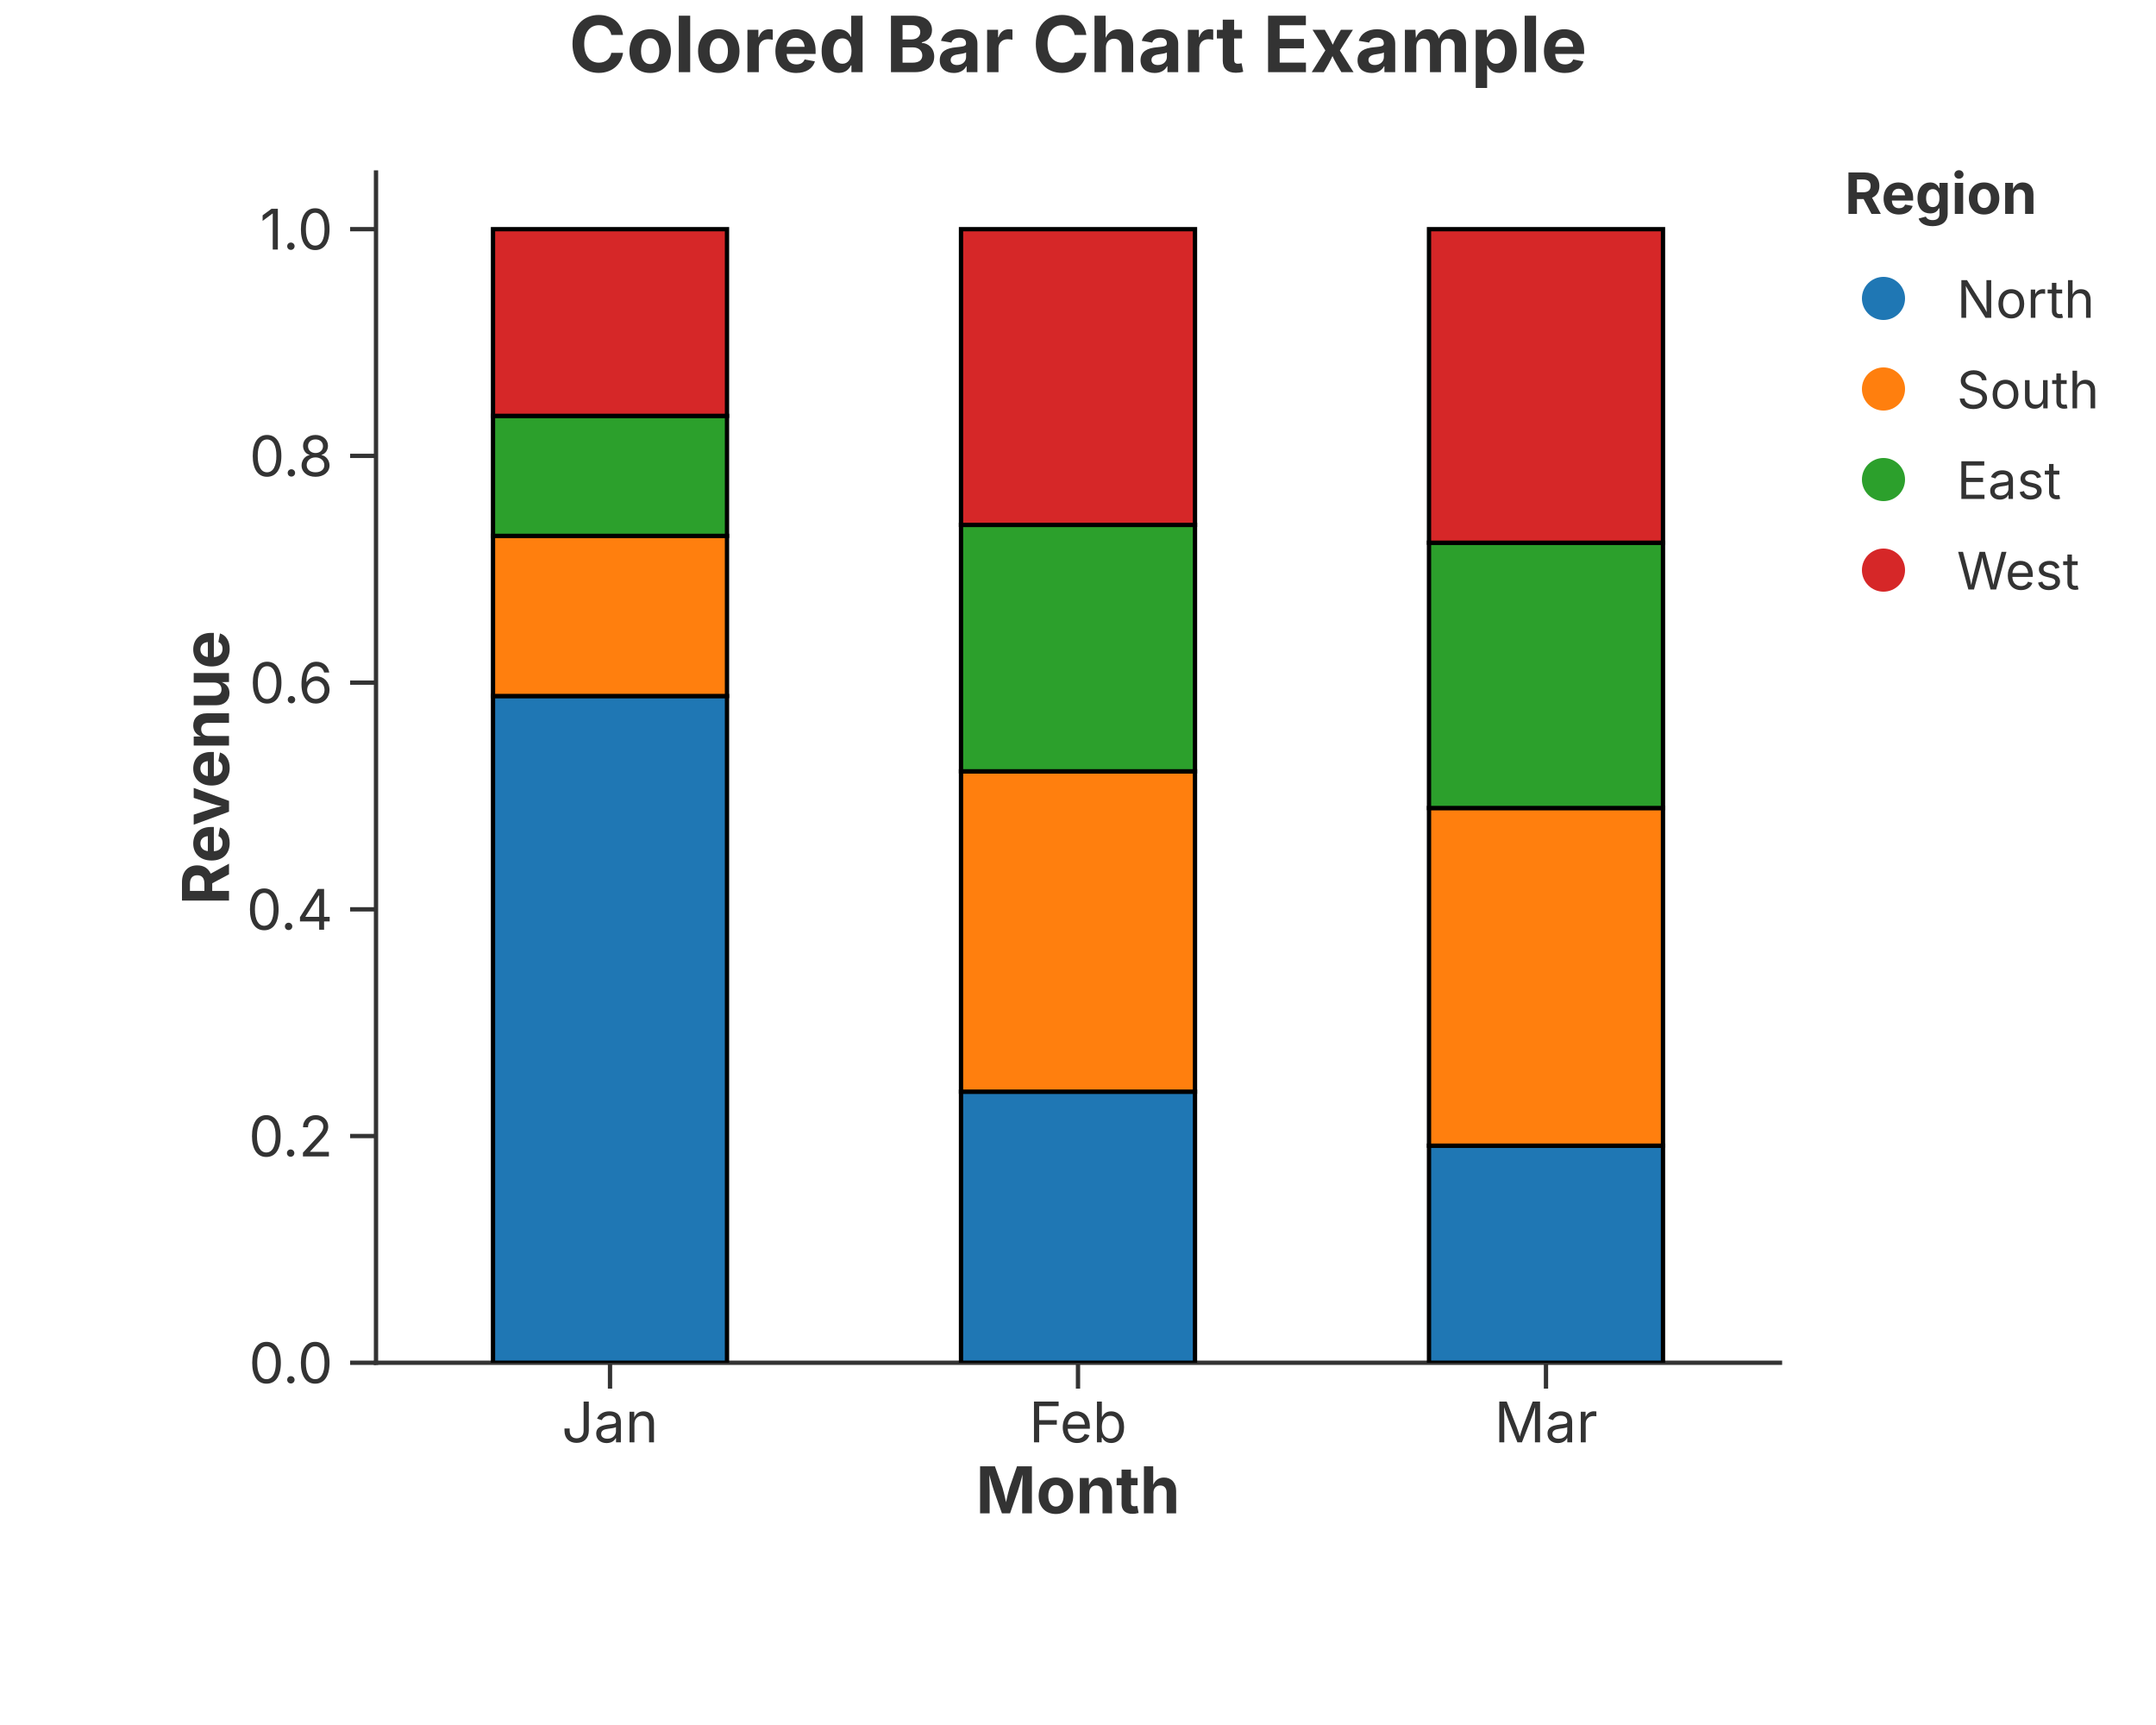
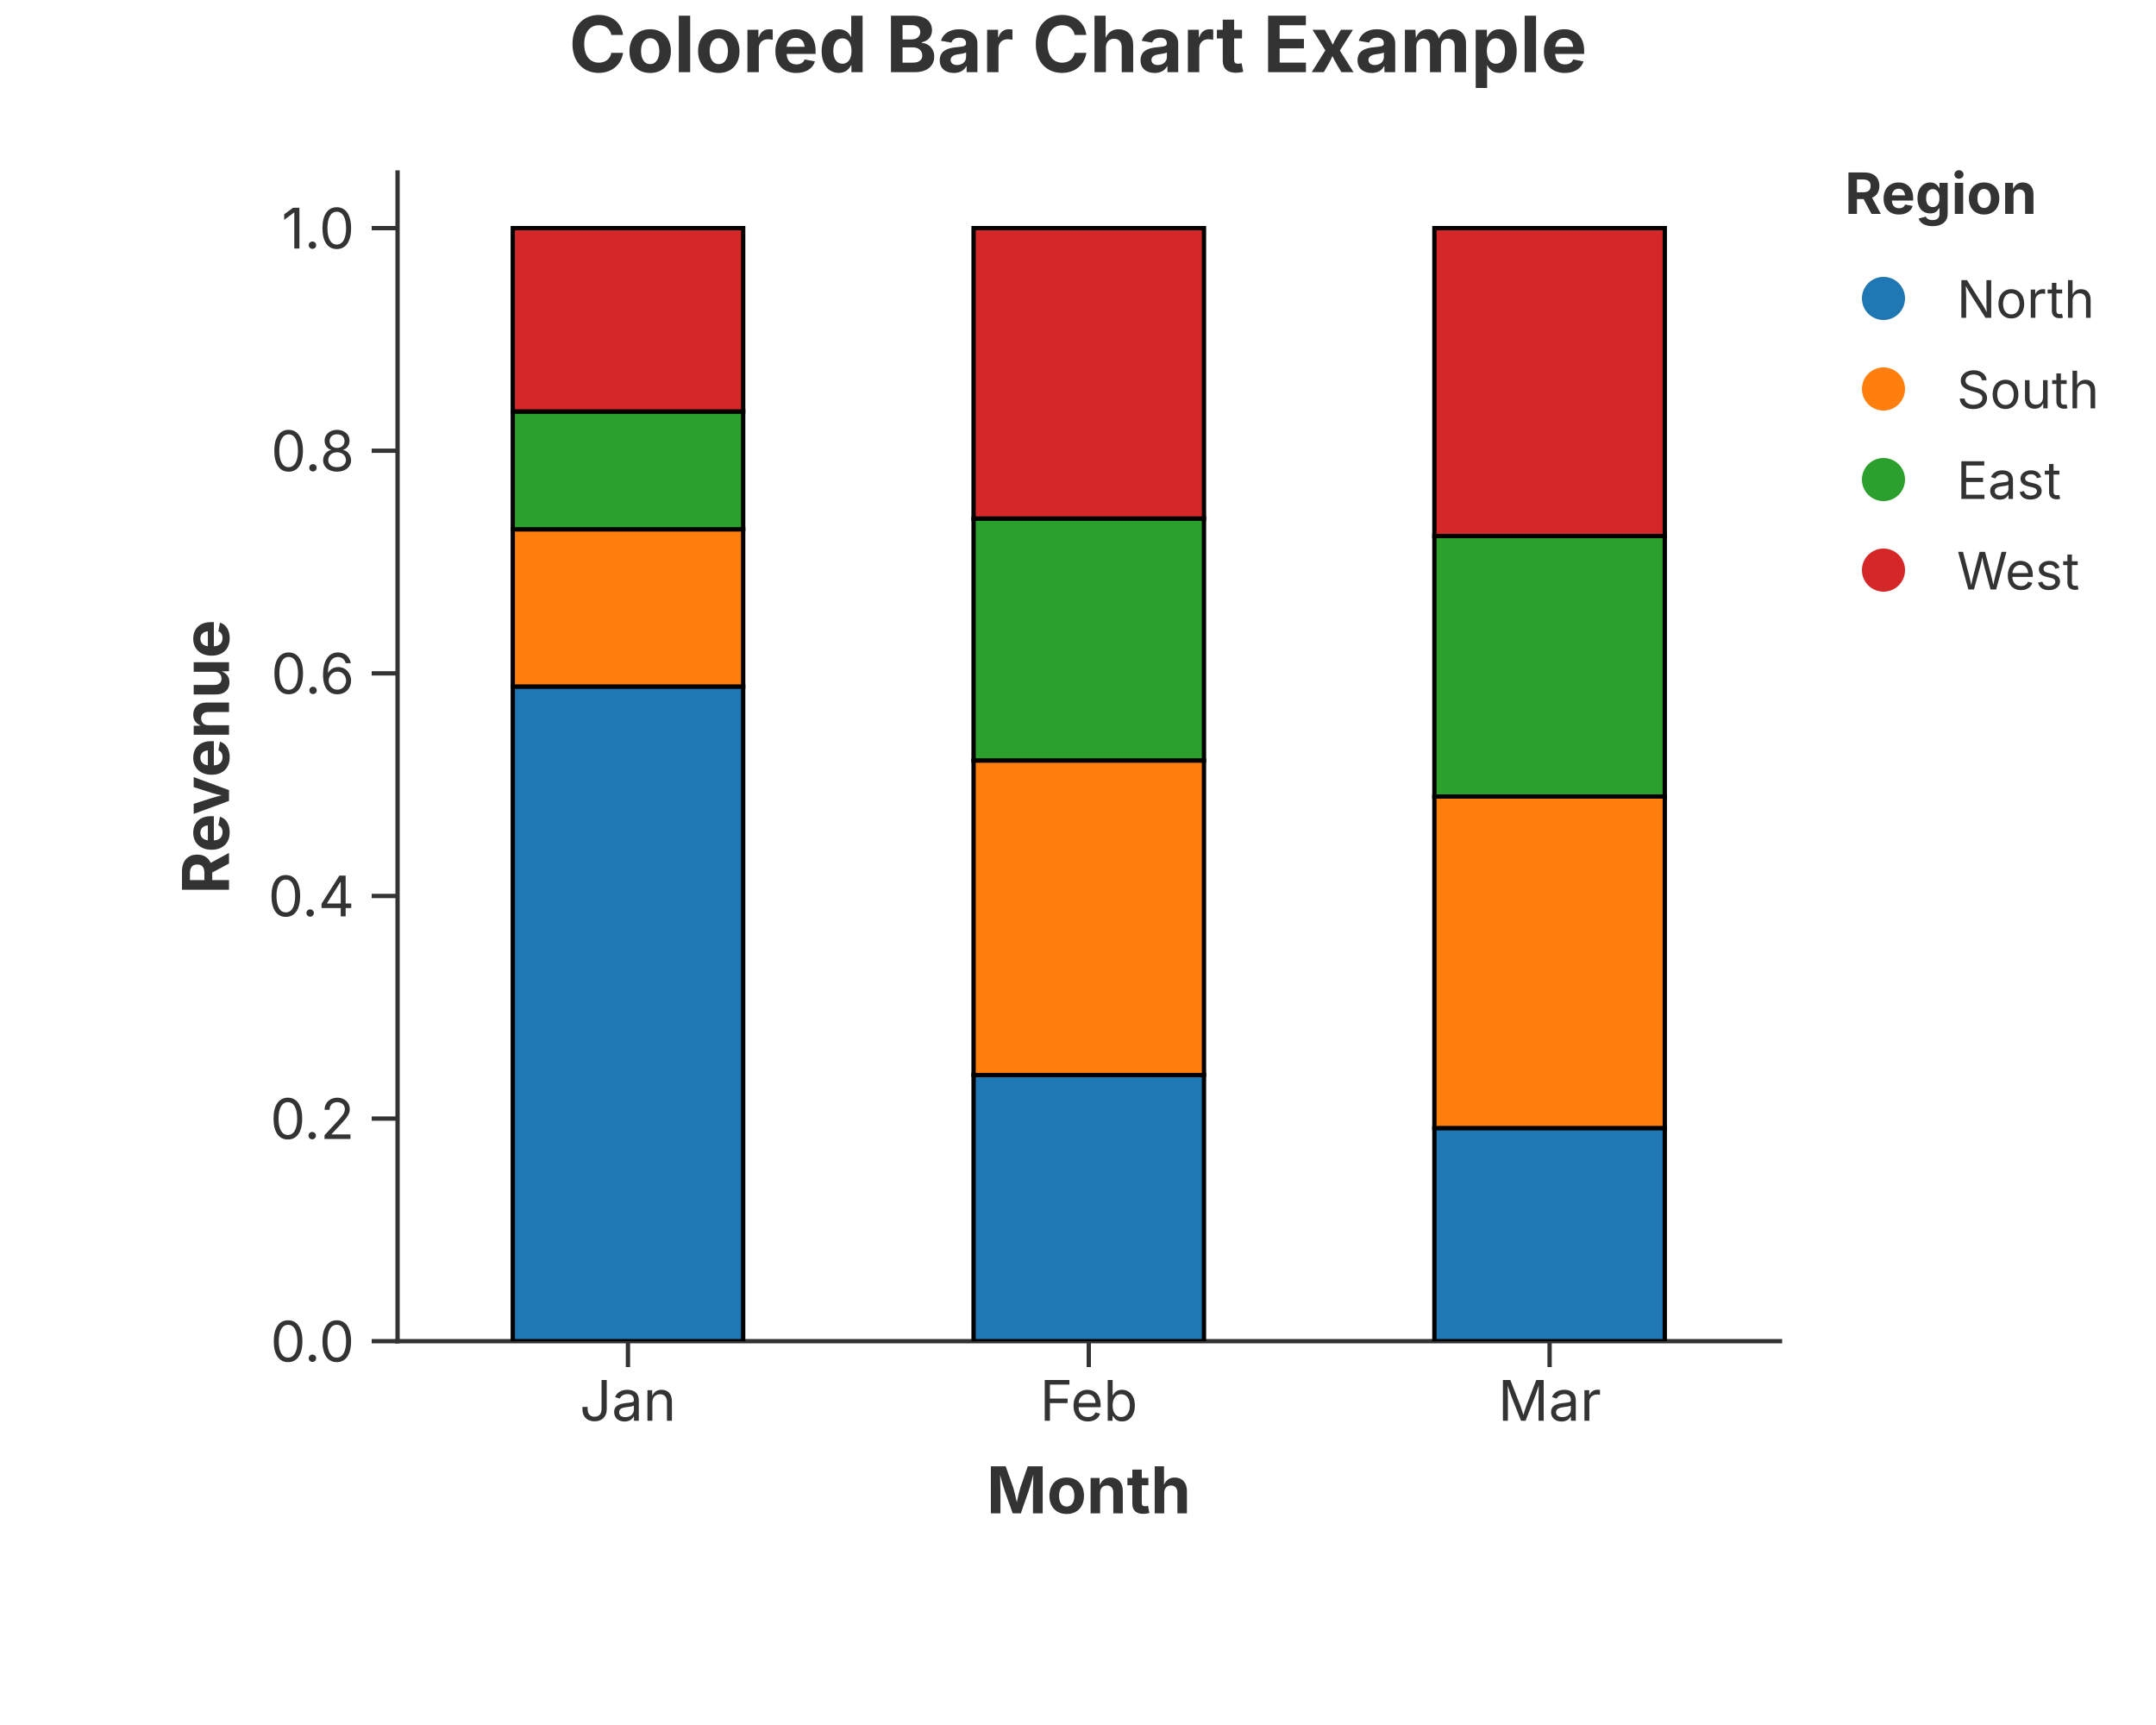
<svg xmlns="http://www.w3.org/2000/svg" width="500" height="400" viewBox="0 0 500 400">
  <rect width="100%" height="100%" fill="rgba(255,255,255,1.000)" />
  <text x="250.00" y="10.00" text-anchor="middle" dominant-baseline="middle" font-family="Inter, -apple-system, BlinkMacSystemFont, 'Segoe UI', Roboto, Helvetica, Arial, 'PingFang SC', 'Microsoft YaHei', Ubuntu, Cantarell, 'Noto Sans', sans-serif" font-size="18" fill="rgba(51,51,51,1.000)" font-weight="bold">Colored Bar Chart Example</text>
-   <line x1="87.20" y1="316.00" x2="412.80" y2="316.00" stroke="rgba(51,51,51,1.000)" stroke-width="1" stroke-linecap="square" />
-   <line x1="141.47" y1="316.00" x2="141.47" y2="322.00" stroke="rgba(51,51,51,1.000)" stroke-width="1.0" />
-   <text x="141.47" y="325.00" font-size="13" font-family="Inter, -apple-system, BlinkMacSystemFont, 'Segoe UI', Roboto, Helvetica, Arial, 'PingFang SC', 'Microsoft YaHei', Ubuntu, Cantarell, 'Noto Sans', sans-serif" fill="rgba(51,51,51,1.000)" text-anchor="middle" dominant-baseline="hanging">Jan</text>
-   <line x1="250.00" y1="316.00" x2="250.00" y2="322.00" stroke="rgba(51,51,51,1.000)" stroke-width="1.0" />
-   <text x="250.00" y="325.00" font-size="13" font-family="Inter, -apple-system, BlinkMacSystemFont, 'Segoe UI', Roboto, Helvetica, Arial, 'PingFang SC', 'Microsoft YaHei', Ubuntu, Cantarell, 'Noto Sans', sans-serif" fill="rgba(51,51,51,1.000)" text-anchor="middle" dominant-baseline="hanging">Feb</text>
-   <line x1="358.53" y1="316.00" x2="358.53" y2="322.00" stroke="rgba(51,51,51,1.000)" stroke-width="1.0" />
-   <text x="358.53" y="325.00" font-size="13" font-family="Inter, -apple-system, BlinkMacSystemFont, 'Segoe UI', Roboto, Helvetica, Arial, 'PingFang SC', 'Microsoft YaHei', Ubuntu, Cantarell, 'Noto Sans', sans-serif" fill="rgba(51,51,51,1.000)" text-anchor="middle" dominant-baseline="hanging">Mar</text>
-   <text x="250.00" y="340.00" text-anchor="middle" font-size="15" font-family="Inter, -apple-system, BlinkMacSystemFont, 'Segoe UI', Roboto, Helvetica, Arial, 'PingFang SC', 'Microsoft YaHei', Ubuntu, Cantarell, 'Noto Sans', sans-serif" fill="rgba(51,51,51,1.000)" font-weight="bold" dominant-baseline="hanging">Month</text>
-   <line x1="87.20" y1="40.00" x2="87.20" y2="316.00" stroke="rgba(51,51,51,1.000)" stroke-width="1" stroke-linecap="square" />
-   <line x1="87.20" y1="316.00" x2="81.20" y2="316.00" stroke="rgba(51,51,51,1.000)" stroke-width="1.0" />
-   <text x="77.20" y="316.00" font-size="13" font-family="Inter, -apple-system, BlinkMacSystemFont, 'Segoe UI', Roboto, Helvetica, Arial, 'PingFang SC', 'Microsoft YaHei', Ubuntu, Cantarell, 'Noto Sans', sans-serif" fill="rgba(51,51,51,1.000)" text-anchor="end" dominant-baseline="central">0.0</text>
-   <line x1="87.20" y1="263.43" x2="81.20" y2="263.43" stroke="rgba(51,51,51,1.000)" stroke-width="1.0" />
-   <text x="77.20" y="263.43" font-size="13" font-family="Inter, -apple-system, BlinkMacSystemFont, 'Segoe UI', Roboto, Helvetica, Arial, 'PingFang SC', 'Microsoft YaHei', Ubuntu, Cantarell, 'Noto Sans', sans-serif" fill="rgba(51,51,51,1.000)" text-anchor="end" dominant-baseline="central">0.2</text>
-   <line x1="87.20" y1="210.86" x2="81.20" y2="210.86" stroke="rgba(51,51,51,1.000)" stroke-width="1.0" />
-   <text x="77.20" y="210.86" font-size="13" font-family="Inter, -apple-system, BlinkMacSystemFont, 'Segoe UI', Roboto, Helvetica, Arial, 'PingFang SC', 'Microsoft YaHei', Ubuntu, Cantarell, 'Noto Sans', sans-serif" fill="rgba(51,51,51,1.000)" text-anchor="end" dominant-baseline="central">0.4</text>
-   <line x1="87.20" y1="158.29" x2="81.20" y2="158.29" stroke="rgba(51,51,51,1.000)" stroke-width="1.0" />
-   <text x="77.20" y="158.29" font-size="13" font-family="Inter, -apple-system, BlinkMacSystemFont, 'Segoe UI', Roboto, Helvetica, Arial, 'PingFang SC', 'Microsoft YaHei', Ubuntu, Cantarell, 'Noto Sans', sans-serif" fill="rgba(51,51,51,1.000)" text-anchor="end" dominant-baseline="central">0.6</text>
-   <line x1="87.20" y1="105.71" x2="81.20" y2="105.71" stroke="rgba(51,51,51,1.000)" stroke-width="1.0" />
-   <text x="77.20" y="105.71" font-size="13" font-family="Inter, -apple-system, BlinkMacSystemFont, 'Segoe UI', Roboto, Helvetica, Arial, 'PingFang SC', 'Microsoft YaHei', Ubuntu, Cantarell, 'Noto Sans', sans-serif" fill="rgba(51,51,51,1.000)" text-anchor="end" dominant-baseline="central">0.8</text>
-   <line x1="87.20" y1="53.14" x2="81.20" y2="53.14" stroke="rgba(51,51,51,1.000)" stroke-width="1.0" />
-   <text x="77.20" y="53.14" font-size="13" font-family="Inter, -apple-system, BlinkMacSystemFont, 'Segoe UI', Roboto, Helvetica, Arial, 'PingFang SC', 'Microsoft YaHei', Ubuntu, Cantarell, 'Noto Sans', sans-serif" fill="rgba(51,51,51,1.000)" text-anchor="end" dominant-baseline="central">1.0</text>
-   <text x="47.50" y="178.00" text-anchor="middle" font-size="15" font-family="Inter, -apple-system, BlinkMacSystemFont, 'Segoe UI', Roboto, Helvetica, Arial, 'PingFang SC', 'Microsoft YaHei', Ubuntu, Cantarell, 'Noto Sans', sans-serif" fill="rgba(51,51,51,1.000)" font-weight="bold" transform="rotate(-90, 47.50, 178.00)" dominant-baseline="middle">Revenue</text>
+   <line x1="92.20" y1="311.00" x2="412.80" y2="311.00" stroke="rgba(51,51,51,1.000)" stroke-width="1" stroke-linecap="square" />
+   <line x1="145.63" y1="311.00" x2="145.63" y2="317.00" stroke="rgba(51,51,51,1.000)" stroke-width="1.0" />
+   <text x="145.63" y="320.00" font-size="13" font-family="Inter, -apple-system, BlinkMacSystemFont, 'Segoe UI', Roboto, Helvetica, Arial, 'PingFang SC', 'Microsoft YaHei', Ubuntu, Cantarell, 'Noto Sans', sans-serif" fill="rgba(51,51,51,1.000)" text-anchor="middle" dominant-baseline="hanging">Jan</text>
+   <line x1="252.50" y1="311.00" x2="252.50" y2="317.00" stroke="rgba(51,51,51,1.000)" stroke-width="1.0" />
+   <text x="252.50" y="320.00" font-size="13" font-family="Inter, -apple-system, BlinkMacSystemFont, 'Segoe UI', Roboto, Helvetica, Arial, 'PingFang SC', 'Microsoft YaHei', Ubuntu, Cantarell, 'Noto Sans', sans-serif" fill="rgba(51,51,51,1.000)" text-anchor="middle" dominant-baseline="hanging">Feb</text>
+   <line x1="359.37" y1="311.00" x2="359.37" y2="317.00" stroke="rgba(51,51,51,1.000)" stroke-width="1.0" />
+   <text x="359.37" y="320.00" font-size="13" font-family="Inter, -apple-system, BlinkMacSystemFont, 'Segoe UI', Roboto, Helvetica, Arial, 'PingFang SC', 'Microsoft YaHei', Ubuntu, Cantarell, 'Noto Sans', sans-serif" fill="rgba(51,51,51,1.000)" text-anchor="middle" dominant-baseline="hanging">Mar</text>
+   <text x="252.50" y="340.00" text-anchor="middle" font-size="15" font-family="Inter, -apple-system, BlinkMacSystemFont, 'Segoe UI', Roboto, Helvetica, Arial, 'PingFang SC', 'Microsoft YaHei', Ubuntu, Cantarell, 'Noto Sans', sans-serif" fill="rgba(51,51,51,1.000)" font-weight="bold" dominant-baseline="hanging">Month</text>
+   <line x1="92.20" y1="40.00" x2="92.20" y2="311.00" stroke="rgba(51,51,51,1.000)" stroke-width="1" stroke-linecap="square" />
+   <line x1="92.20" y1="311.00" x2="86.20" y2="311.00" stroke="rgba(51,51,51,1.000)" stroke-width="1.0" />
+   <text x="82.20" y="311.00" font-size="13" font-family="Inter, -apple-system, BlinkMacSystemFont, 'Segoe UI', Roboto, Helvetica, Arial, 'PingFang SC', 'Microsoft YaHei', Ubuntu, Cantarell, 'Noto Sans', sans-serif" fill="rgba(51,51,51,1.000)" text-anchor="end" dominant-baseline="central">0.0</text>
+   <line x1="92.20" y1="259.38" x2="86.20" y2="259.38" stroke="rgba(51,51,51,1.000)" stroke-width="1.0" />
+   <text x="82.20" y="259.38" font-size="13" font-family="Inter, -apple-system, BlinkMacSystemFont, 'Segoe UI', Roboto, Helvetica, Arial, 'PingFang SC', 'Microsoft YaHei', Ubuntu, Cantarell, 'Noto Sans', sans-serif" fill="rgba(51,51,51,1.000)" text-anchor="end" dominant-baseline="central">0.2</text>
+   <line x1="92.20" y1="207.76" x2="86.20" y2="207.76" stroke="rgba(51,51,51,1.000)" stroke-width="1.0" />
+   <text x="82.20" y="207.76" font-size="13" font-family="Inter, -apple-system, BlinkMacSystemFont, 'Segoe UI', Roboto, Helvetica, Arial, 'PingFang SC', 'Microsoft YaHei', Ubuntu, Cantarell, 'Noto Sans', sans-serif" fill="rgba(51,51,51,1.000)" text-anchor="end" dominant-baseline="central">0.4</text>
+   <line x1="92.20" y1="156.14" x2="86.20" y2="156.14" stroke="rgba(51,51,51,1.000)" stroke-width="1.0" />
+   <text x="82.20" y="156.14" font-size="13" font-family="Inter, -apple-system, BlinkMacSystemFont, 'Segoe UI', Roboto, Helvetica, Arial, 'PingFang SC', 'Microsoft YaHei', Ubuntu, Cantarell, 'Noto Sans', sans-serif" fill="rgba(51,51,51,1.000)" text-anchor="end" dominant-baseline="central">0.6</text>
+   <line x1="92.20" y1="104.52" x2="86.20" y2="104.52" stroke="rgba(51,51,51,1.000)" stroke-width="1.0" />
+   <text x="82.20" y="104.52" font-size="13" font-family="Inter, -apple-system, BlinkMacSystemFont, 'Segoe UI', Roboto, Helvetica, Arial, 'PingFang SC', 'Microsoft YaHei', Ubuntu, Cantarell, 'Noto Sans', sans-serif" fill="rgba(51,51,51,1.000)" text-anchor="end" dominant-baseline="central">0.8</text>
+   <line x1="92.20" y1="52.90" x2="86.20" y2="52.90" stroke="rgba(51,51,51,1.000)" stroke-width="1.0" />
+   <text x="82.20" y="52.90" font-size="13" font-family="Inter, -apple-system, BlinkMacSystemFont, 'Segoe UI', Roboto, Helvetica, Arial, 'PingFang SC', 'Microsoft YaHei', Ubuntu, Cantarell, 'Noto Sans', sans-serif" fill="rgba(51,51,51,1.000)" text-anchor="end" dominant-baseline="central">1.0</text>
+   <text x="47.50" y="175.50" text-anchor="middle" font-size="15" font-family="Inter, -apple-system, BlinkMacSystemFont, 'Segoe UI', Roboto, Helvetica, Arial, 'PingFang SC', 'Microsoft YaHei', Ubuntu, Cantarell, 'Noto Sans', sans-serif" fill="rgba(51,51,51,1.000)" font-weight="bold" transform="rotate(-90, 47.50, 175.50)" dominant-baseline="middle">Revenue</text>
  <defs>
    <clipPath id="plot-clip-area">
-       <rect x="87.200" y="40.000" width="325.600" height="276.000" />
+       <rect x="92.200" y="40.000" width="320.600" height="271.000" />
    </clipPath>
  </defs>
-   <polygon points="114.333,316.000 114.333,161.396 168.600,161.396 168.600,316.000" fill="rgba(31,119,180,1.000)" stroke="rgba(0,0,0,1.000)" stroke-width="1.000" fill-opacity="1.000" stroke-opacity="1.000" clip-path="url(#plot-clip-area)" />
-   <polygon points="222.867,316.000 222.867,253.143 277.133,253.143 277.133,316.000" fill="rgba(31,119,180,1.000)" stroke="rgba(0,0,0,1.000)" stroke-width="1.000" fill-opacity="1.000" stroke-opacity="1.000" clip-path="url(#plot-clip-area)" />
-   <polygon points="331.400,316.000 331.400,265.666 385.667,265.666 385.667,316.000" fill="rgba(31,119,180,1.000)" stroke="rgba(0,0,0,1.000)" stroke-width="1.000" fill-opacity="1.000" stroke-opacity="1.000" clip-path="url(#plot-clip-area)" />
-   <polygon points="114.333,161.396 114.333,124.261 168.600,124.261 168.600,161.396" fill="rgba(255,127,14,1.000)" stroke="rgba(0,0,0,1.000)" stroke-width="1.000" fill-opacity="1.000" stroke-opacity="1.000" clip-path="url(#plot-clip-area)" />
-   <polygon points="222.867,253.143 222.867,178.857 277.133,178.857 277.133,253.143" fill="rgba(255,127,14,1.000)" stroke="rgba(0,0,0,1.000)" stroke-width="1.000" fill-opacity="1.000" stroke-opacity="1.000" clip-path="url(#plot-clip-area)" />
-   <polygon points="331.400,265.666 331.400,187.368 385.667,187.368 385.667,265.666" fill="rgba(255,127,14,1.000)" stroke="rgba(0,0,0,1.000)" stroke-width="1.000" fill-opacity="1.000" stroke-opacity="1.000" clip-path="url(#plot-clip-area)" />
-   <polygon points="114.333,124.261 114.333,96.432 168.600,96.432 168.600,124.261" fill="rgba(44,160,44,1.000)" stroke="rgba(0,0,0,1.000)" stroke-width="1.000" fill-opacity="1.000" stroke-opacity="1.000" clip-path="url(#plot-clip-area)" />
-   <polygon points="222.867,178.857 222.867,121.714 277.133,121.714 277.133,178.857" fill="rgba(44,160,44,1.000)" stroke="rgba(0,0,0,1.000)" stroke-width="1.000" fill-opacity="1.000" stroke-opacity="1.000" clip-path="url(#plot-clip-area)" />
-   <polygon points="331.400,187.368 331.400,125.848 385.667,125.848 385.667,187.368" fill="rgba(44,160,44,1.000)" stroke="rgba(0,0,0,1.000)" stroke-width="1.000" fill-opacity="1.000" stroke-opacity="1.000" clip-path="url(#plot-clip-area)" />
-   <polygon points="114.333,96.432 114.333,53.143 168.600,53.143 168.600,96.432" fill="rgba(214,39,40,1.000)" stroke="rgba(0,0,0,1.000)" stroke-width="1.000" fill-opacity="1.000" stroke-opacity="1.000" clip-path="url(#plot-clip-area)" />
-   <polygon points="222.867,121.714 222.867,53.143 277.133,53.143 277.133,121.714" fill="rgba(214,39,40,1.000)" stroke="rgba(0,0,0,1.000)" stroke-width="1.000" fill-opacity="1.000" stroke-opacity="1.000" clip-path="url(#plot-clip-area)" />
-   <polygon points="331.400,125.848 331.400,53.143 385.667,53.143 385.667,125.848" fill="rgba(214,39,40,1.000)" stroke="rgba(0,0,0,1.000)" stroke-width="1.000" fill-opacity="1.000" stroke-opacity="1.000" clip-path="url(#plot-clip-area)" />
+   <polygon points="118.917,311.000 118.917,159.197 172.350,159.197 172.350,311.000" fill="rgba(31,119,180,1.000)" stroke="rgba(0,0,0,1.000)" stroke-width="1.000" fill-opacity="1.000" stroke-opacity="1.000" clip-path="url(#plot-clip-area)" />
+   <polygon points="225.783,311.000 225.783,249.282 279.217,249.282 279.217,311.000" fill="rgba(31,119,180,1.000)" stroke="rgba(0,0,0,1.000)" stroke-width="1.000" fill-opacity="1.000" stroke-opacity="1.000" clip-path="url(#plot-clip-area)" />
+   <polygon points="332.650,311.000 332.650,261.578 386.083,261.578 386.083,311.000" fill="rgba(31,119,180,1.000)" stroke="rgba(0,0,0,1.000)" stroke-width="1.000" fill-opacity="1.000" stroke-opacity="1.000" clip-path="url(#plot-clip-area)" />
+   <polygon points="118.917,159.197 118.917,122.734 172.350,122.734 172.350,159.197" fill="rgba(255,127,14,1.000)" stroke="rgba(0,0,0,1.000)" stroke-width="1.000" fill-opacity="1.000" stroke-opacity="1.000" clip-path="url(#plot-clip-area)" />
+   <polygon points="225.783,249.282 225.783,176.342 279.217,176.342 279.217,249.282" fill="rgba(255,127,14,1.000)" stroke="rgba(0,0,0,1.000)" stroke-width="1.000" fill-opacity="1.000" stroke-opacity="1.000" clip-path="url(#plot-clip-area)" />
+   <polygon points="332.650,261.578 332.650,184.698 386.083,184.698 386.083,261.578" fill="rgba(255,127,14,1.000)" stroke="rgba(0,0,0,1.000)" stroke-width="1.000" fill-opacity="1.000" stroke-opacity="1.000" clip-path="url(#plot-clip-area)" />
+   <polygon points="118.917,122.734 118.917,95.410 172.350,95.410 172.350,122.734" fill="rgba(44,160,44,1.000)" stroke="rgba(0,0,0,1.000)" stroke-width="1.000" fill-opacity="1.000" stroke-opacity="1.000" clip-path="url(#plot-clip-area)" />
+   <polygon points="225.783,176.342 225.783,120.234 279.217,120.234 279.217,176.342" fill="rgba(44,160,44,1.000)" stroke="rgba(0,0,0,1.000)" stroke-width="1.000" fill-opacity="1.000" stroke-opacity="1.000" clip-path="url(#plot-clip-area)" />
+   <polygon points="332.650,184.698 332.650,124.293 386.083,124.293 386.083,184.698" fill="rgba(44,160,44,1.000)" stroke="rgba(0,0,0,1.000)" stroke-width="1.000" fill-opacity="1.000" stroke-opacity="1.000" clip-path="url(#plot-clip-area)" />
+   <polygon points="118.917,95.410 118.917,52.905 172.350,52.905 172.350,95.410" fill="rgba(214,39,40,1.000)" stroke="rgba(0,0,0,1.000)" stroke-width="1.000" fill-opacity="1.000" stroke-opacity="1.000" clip-path="url(#plot-clip-area)" />
+   <polygon points="225.783,120.234 225.783,52.905 279.217,52.905 279.217,120.234" fill="rgba(214,39,40,1.000)" stroke="rgba(0,0,0,1.000)" stroke-width="1.000" fill-opacity="1.000" stroke-opacity="1.000" clip-path="url(#plot-clip-area)" />
+   <polygon points="332.650,124.293 332.650,52.905 386.083,52.905 386.083,124.293" fill="rgba(214,39,40,1.000)" stroke="rgba(0,0,0,1.000)" stroke-width="1.000" fill-opacity="1.000" stroke-opacity="1.000" clip-path="url(#plot-clip-area)" />
  <text x="427.800" y="49.600" font-size="13.2" font-family="Inter, -apple-system, BlinkMacSystemFont, 'Segoe UI', Roboto, Helvetica, Arial, 'PingFang SC', 'Microsoft YaHei', Ubuntu, Cantarell, 'Noto Sans', sans-serif" fill="rgba(51,51,51,1.000)" fill-opacity="1.000" text-anchor="start" font-weight="bold">Region</text>
  <circle cx="436.800" cy="69.200" r="5.000" fill="rgba(31,119,180,1.000)" stroke="none" stroke-width="0.000" fill-opacity="1.000" stroke-opacity="1.000" />
  <text x="453.800" y="73.700" font-size="12.0" font-family="Inter, -apple-system, BlinkMacSystemFont, 'Segoe UI', Roboto, Helvetica, Arial, 'PingFang SC', 'Microsoft YaHei', Ubuntu, Cantarell, 'Noto Sans', sans-serif" fill="rgba(51,51,51,1.000)" fill-opacity="1.000" text-anchor="start" font-weight="normal">North</text>
  <circle cx="436.800" cy="90.200" r="5.000" fill="rgba(255,127,14,1.000)" stroke="none" stroke-width="0.000" fill-opacity="1.000" stroke-opacity="1.000" />
  <text x="453.800" y="94.700" font-size="12.0" font-family="Inter, -apple-system, BlinkMacSystemFont, 'Segoe UI', Roboto, Helvetica, Arial, 'PingFang SC', 'Microsoft YaHei', Ubuntu, Cantarell, 'Noto Sans', sans-serif" fill="rgba(51,51,51,1.000)" fill-opacity="1.000" text-anchor="start" font-weight="normal">South</text>
  <circle cx="436.800" cy="111.200" r="5.000" fill="rgba(44,160,44,1.000)" stroke="none" stroke-width="0.000" fill-opacity="1.000" stroke-opacity="1.000" />
  <text x="453.800" y="115.700" font-size="12.0" font-family="Inter, -apple-system, BlinkMacSystemFont, 'Segoe UI', Roboto, Helvetica, Arial, 'PingFang SC', 'Microsoft YaHei', Ubuntu, Cantarell, 'Noto Sans', sans-serif" fill="rgba(51,51,51,1.000)" fill-opacity="1.000" text-anchor="start" font-weight="normal">East</text>
  <circle cx="436.800" cy="132.200" r="5.000" fill="rgba(214,39,40,1.000)" stroke="none" stroke-width="0.000" fill-opacity="1.000" stroke-opacity="1.000" />
  <text x="453.800" y="136.700" font-size="12.0" font-family="Inter, -apple-system, BlinkMacSystemFont, 'Segoe UI', Roboto, Helvetica, Arial, 'PingFang SC', 'Microsoft YaHei', Ubuntu, Cantarell, 'Noto Sans', sans-serif" fill="rgba(51,51,51,1.000)" fill-opacity="1.000" text-anchor="start" font-weight="normal">West</text>
</svg>
